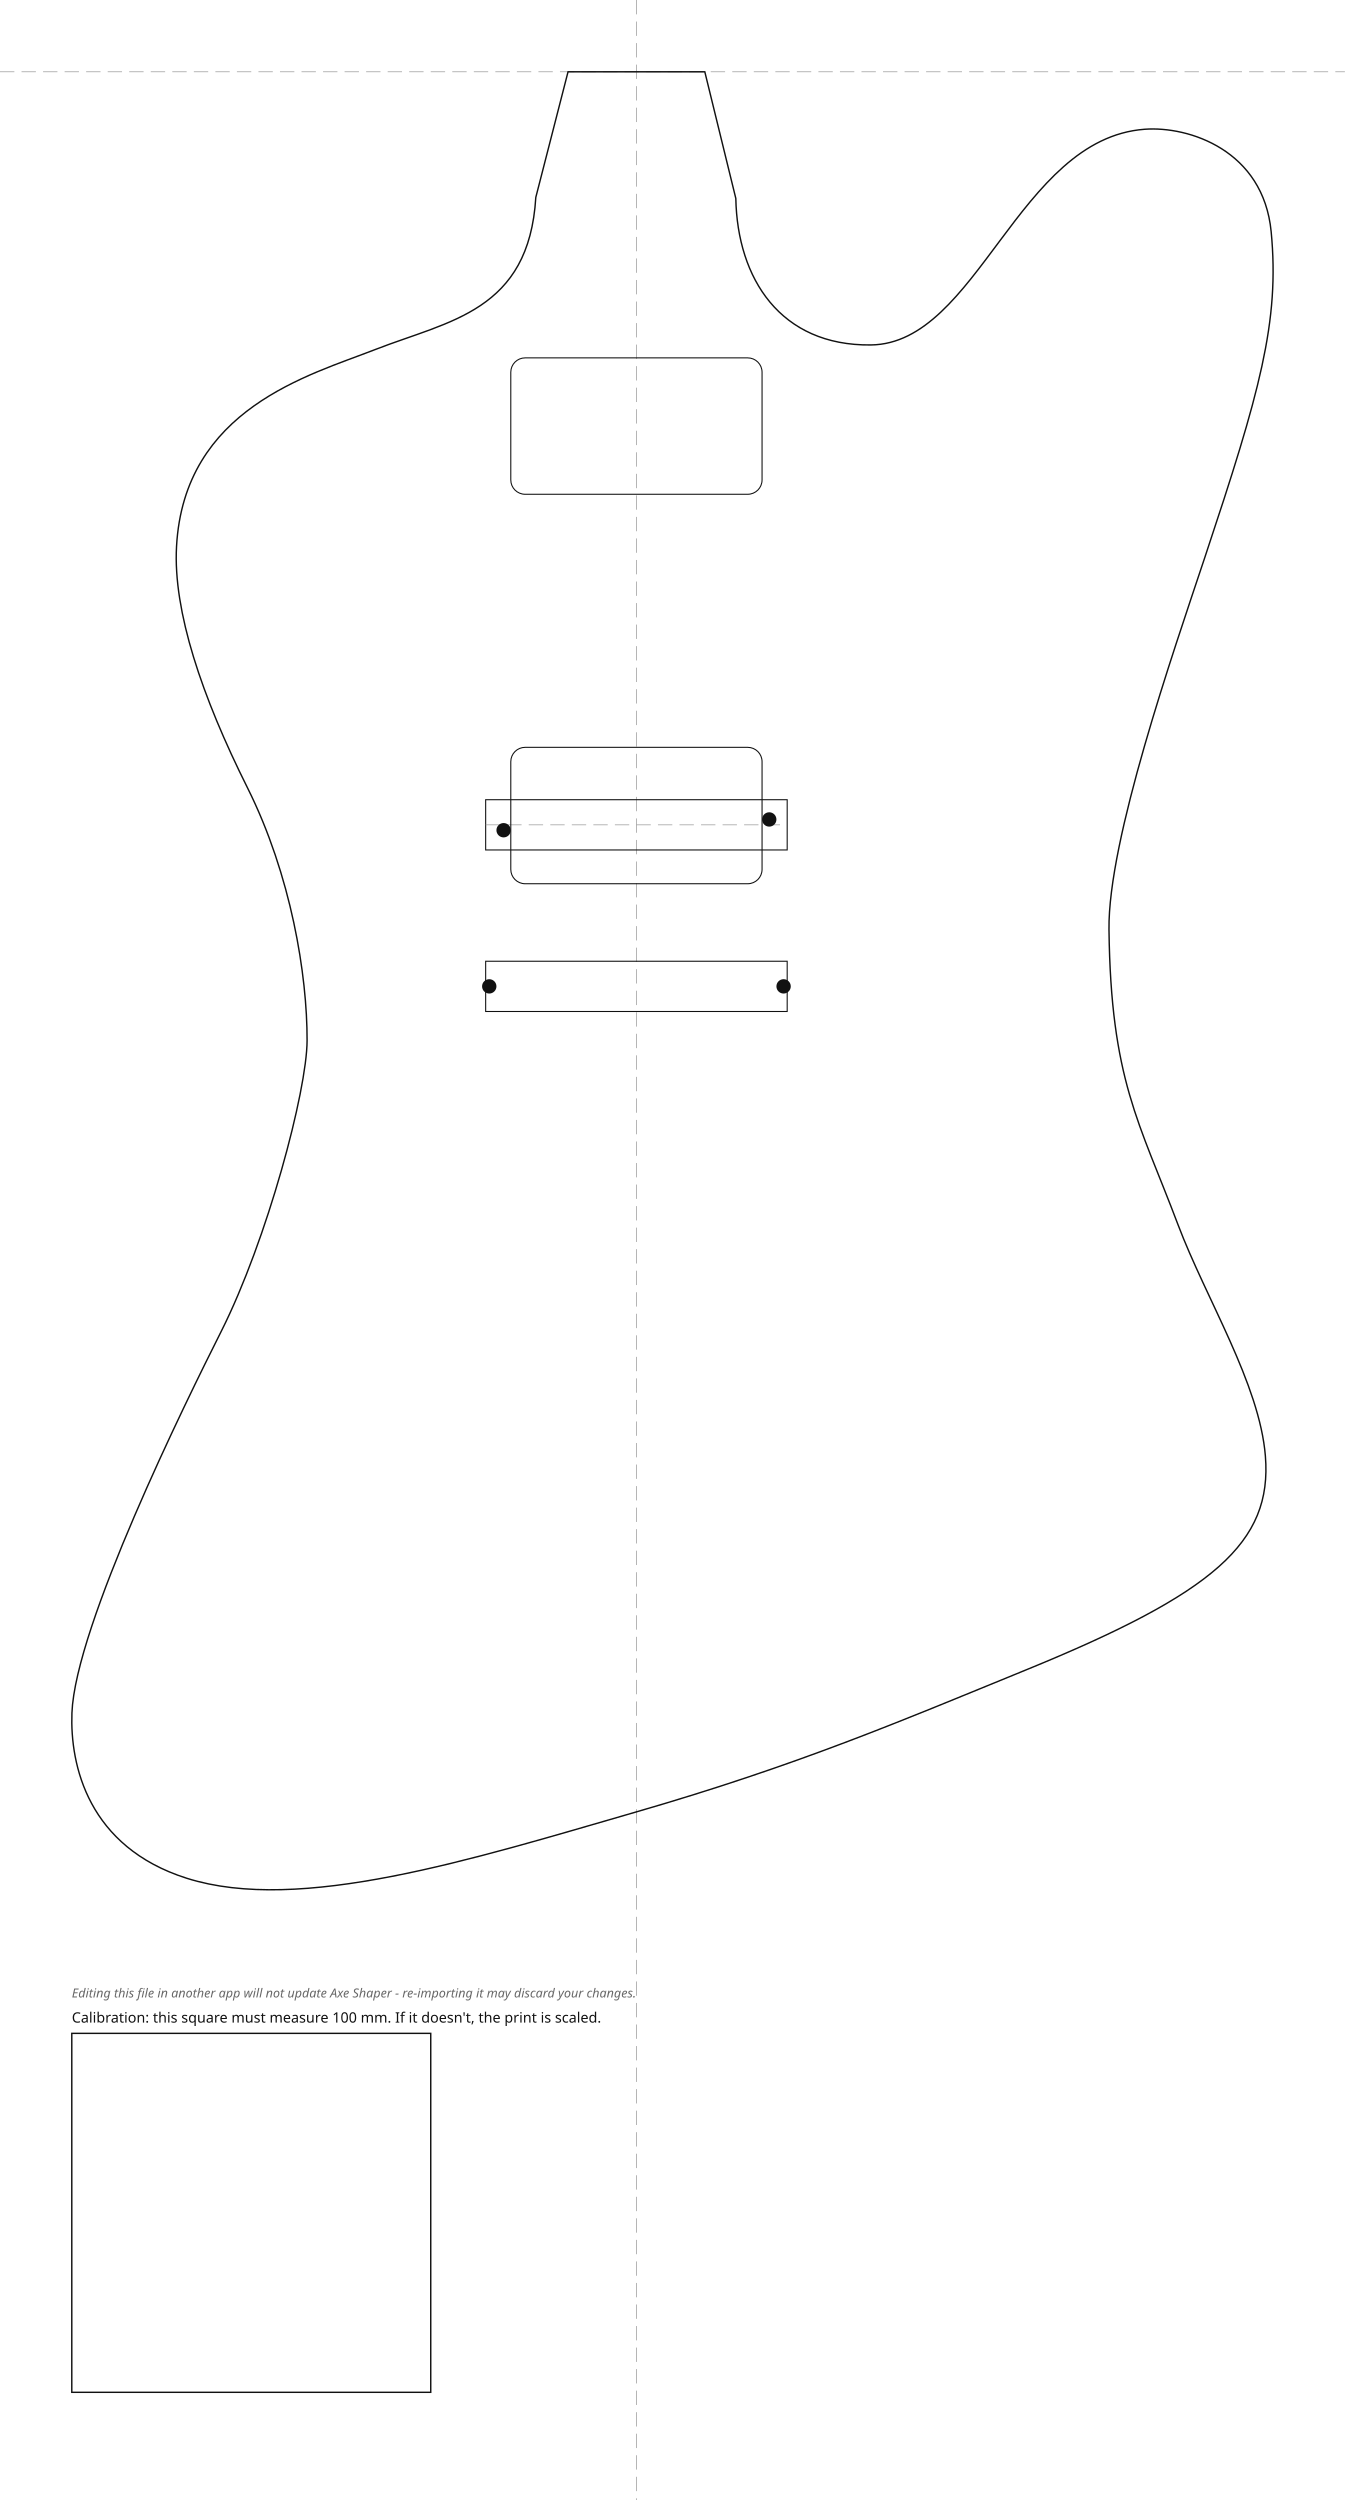
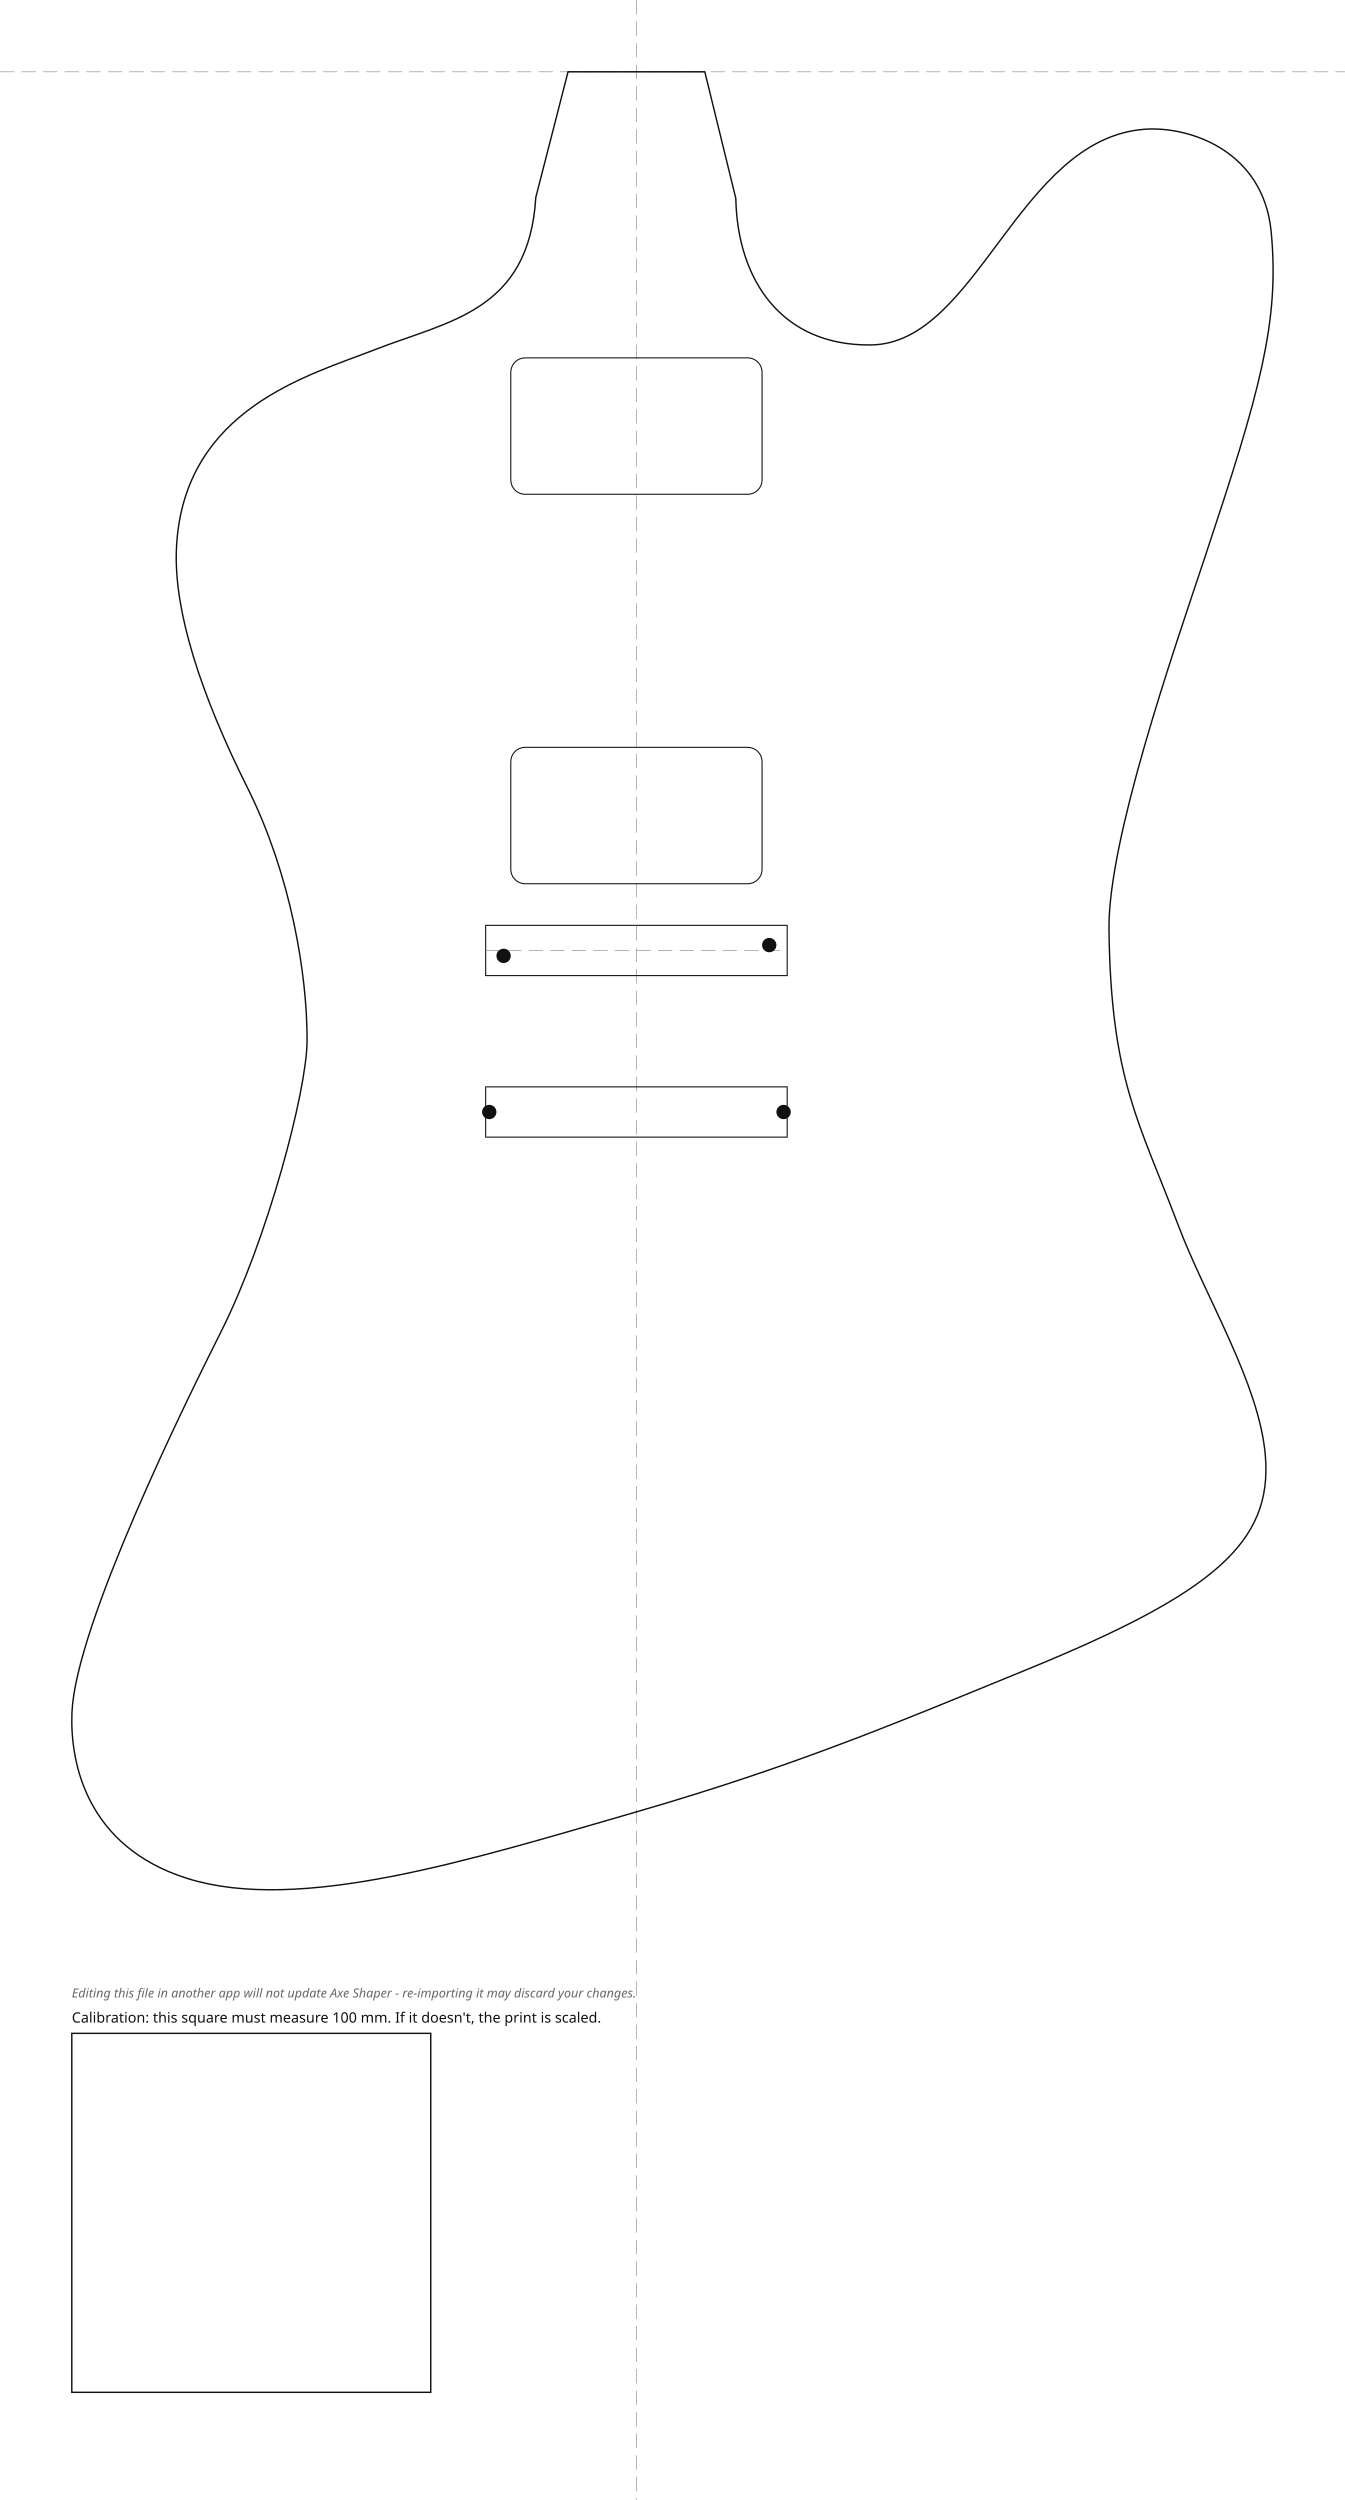
<svg xmlns="http://www.w3.org/2000/svg" width="374.67mm" height="696.47mm" viewBox="-177.30 -20.00 374.67 696.47">
  <style>
.outline{fill:none;stroke:#111;stroke-width:0.4}
.rout{fill:none;stroke:#111;stroke-width:0.3}
.guide{fill:none;stroke:#999;stroke-width:0.2;stroke-dasharray:4 2}
.mounting-hole{fill:#111;stroke:none}
.cal{fill:none;stroke:#111;stroke-width:0.4}
.label{font-family:sans-serif;font-size:4px;fill:#111}
.disclaimer{font-family:sans-serif;font-size:3.5px;font-style:italic;fill:#666}
</style>
  <g id="guides">
    <line class="guide" x1="0" y1="-20.00" x2="0" y2="676.47" />
    <line class="guide" x1="-177.30" y1="0" x2="197.37" y2="0" />
  </g>
  <g id="body">
    <path class="outline" d="M -19.05 0.00 C -19.05 0.00, -28.03 34.98, -28.03 34.98 C -29.94 66.75, -52.23 69.37, -72.70 77.35 C -91.16 84.55, -126.00 93.79, -128.12 132.24 C -129.12 150.25, -121.03 174.10, -108.38 199.42 C -96.17 223.85, -91.70 251.68, -91.75 269.88 C -91.79 283.90, -102.83 325.37, -115.68 350.92 C -125.59 370.63, -156.35 432.99, -157.26 457.22 C -157.81 471.82, -152.70 494.56, -125.28 503.26 C -93.84 513.23, -45.76 497.99, -0.32 484.86 C 45.11 471.73, 73.76 459.42, 108.50 445.23 C 160.85 423.84, 177.18 409.78, 175.22 385.63 C 173.59 365.49, 158.70 341.89, 150.85 321.11 C 140.05 292.50, 132.17 280.85, 131.65 238.97 C 131.34 214.09, 149.42 162.12, 158.43 135.05 C 173.63 89.36, 179.25 69.64, 176.83 44.54 C 174.64 21.87, 153.93 15.10, 141.60 16.01 C 106.30 18.64, 95.07 75.76, 65.30 76.10 C 40.13 76.39, 28.12 57.65, 27.69 35.28 C 27.69 35.28, 19.05 0.00, 19.05 0.00 C 19.05 0.00, -19.05 0.00, -19.05 0.00 Z" />
  </g>
  <g id="bridge">
-     <rect class="rout" x="-42.00" y="202.79" width="84.00" height="14.00" />
-     <rect class="rout" x="-42.00" y="247.79" width="84.00" height="14.00" />
-     <line class="guide" x1="-42.00" y1="209.79" x2="42.00" y2="209.79" />
-     <circle class="mounting-hole" cx="-37.00" cy="211.29" r="2" />
-     <circle class="mounting-hole" cx="37.00" cy="208.29" r="2" />
-     <circle class="mounting-hole" cx="-41.00" cy="254.79" r="2" />
-     <circle class="mounting-hole" cx="41.00" cy="254.79" r="2" />
+     <rect class="rout" x="-42.00" y="237.79" width="84.00" height="14.00" />
+     <rect class="rout" x="-42.00" y="282.79" width="84.00" height="14.00" />
+     <line class="guide" x1="-42.00" y1="244.79" x2="42.00" y2="244.79" />
+     <circle class="mounting-hole" cx="-37.00" cy="246.29" r="2" />
+     <circle class="mounting-hole" cx="37.00" cy="243.29" r="2" />
+     <circle class="mounting-hole" cx="-41.00" cy="289.79" r="2" />
+     <circle class="mounting-hole" cx="41.00" cy="289.79" r="2" />
  </g>
  <g id="pickups">
    <rect class="rout" x="-35.00" y="79.70" width="70.00" height="38.00" rx="4.00" transform="rotate(0.00 0.00 98.70)" />
    <rect class="rout" x="-35.00" y="188.20" width="70.00" height="38.00" rx="4.00" transform="rotate(0.00 0.00 207.20)" />
  </g>
  <g id="calibration">
    <rect class="cal" x="-157.30" y="546.47" width="100.00" height="100.00" />
    <text class="label" x="-157.30" y="543.47">Calibration: this square must measure 100 mm. If it doesn't, the print is scaled.</text>
    <text class="disclaimer" x="-157.30" y="536.47">Editing this file in another app will not update Axe Shaper - re-importing it may discard your changes.</text>
  </g>
</svg>
